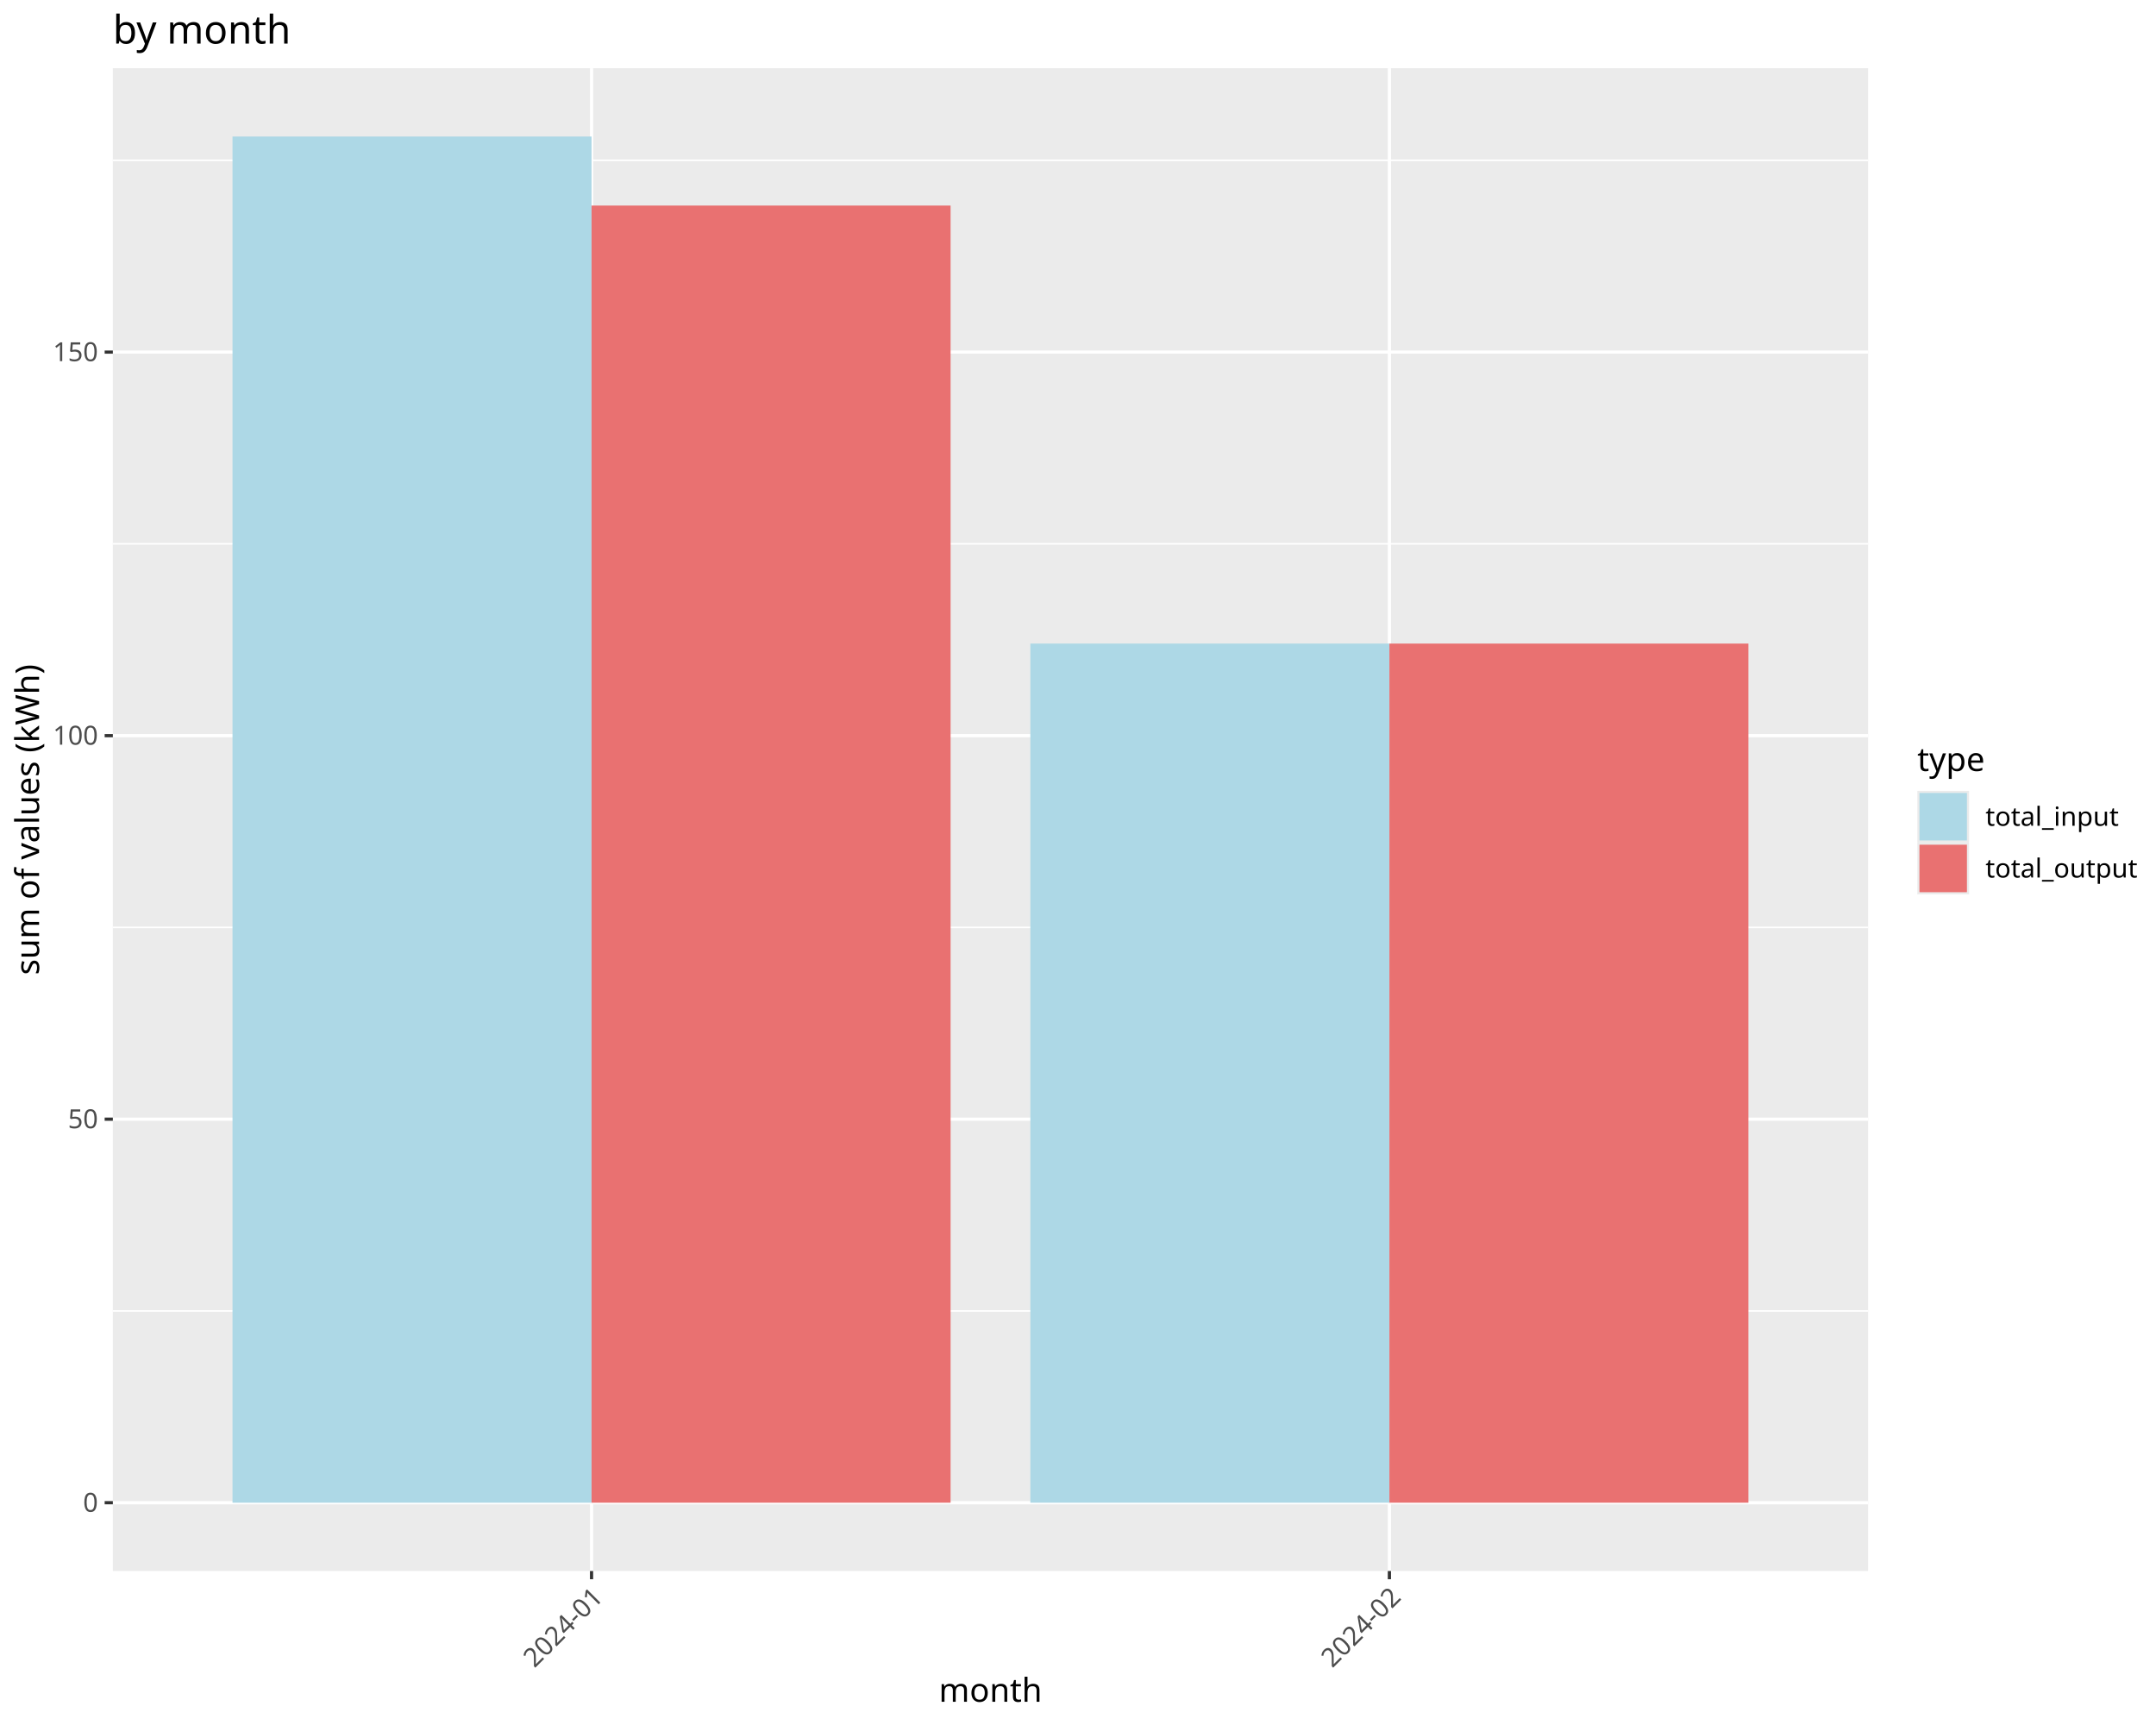
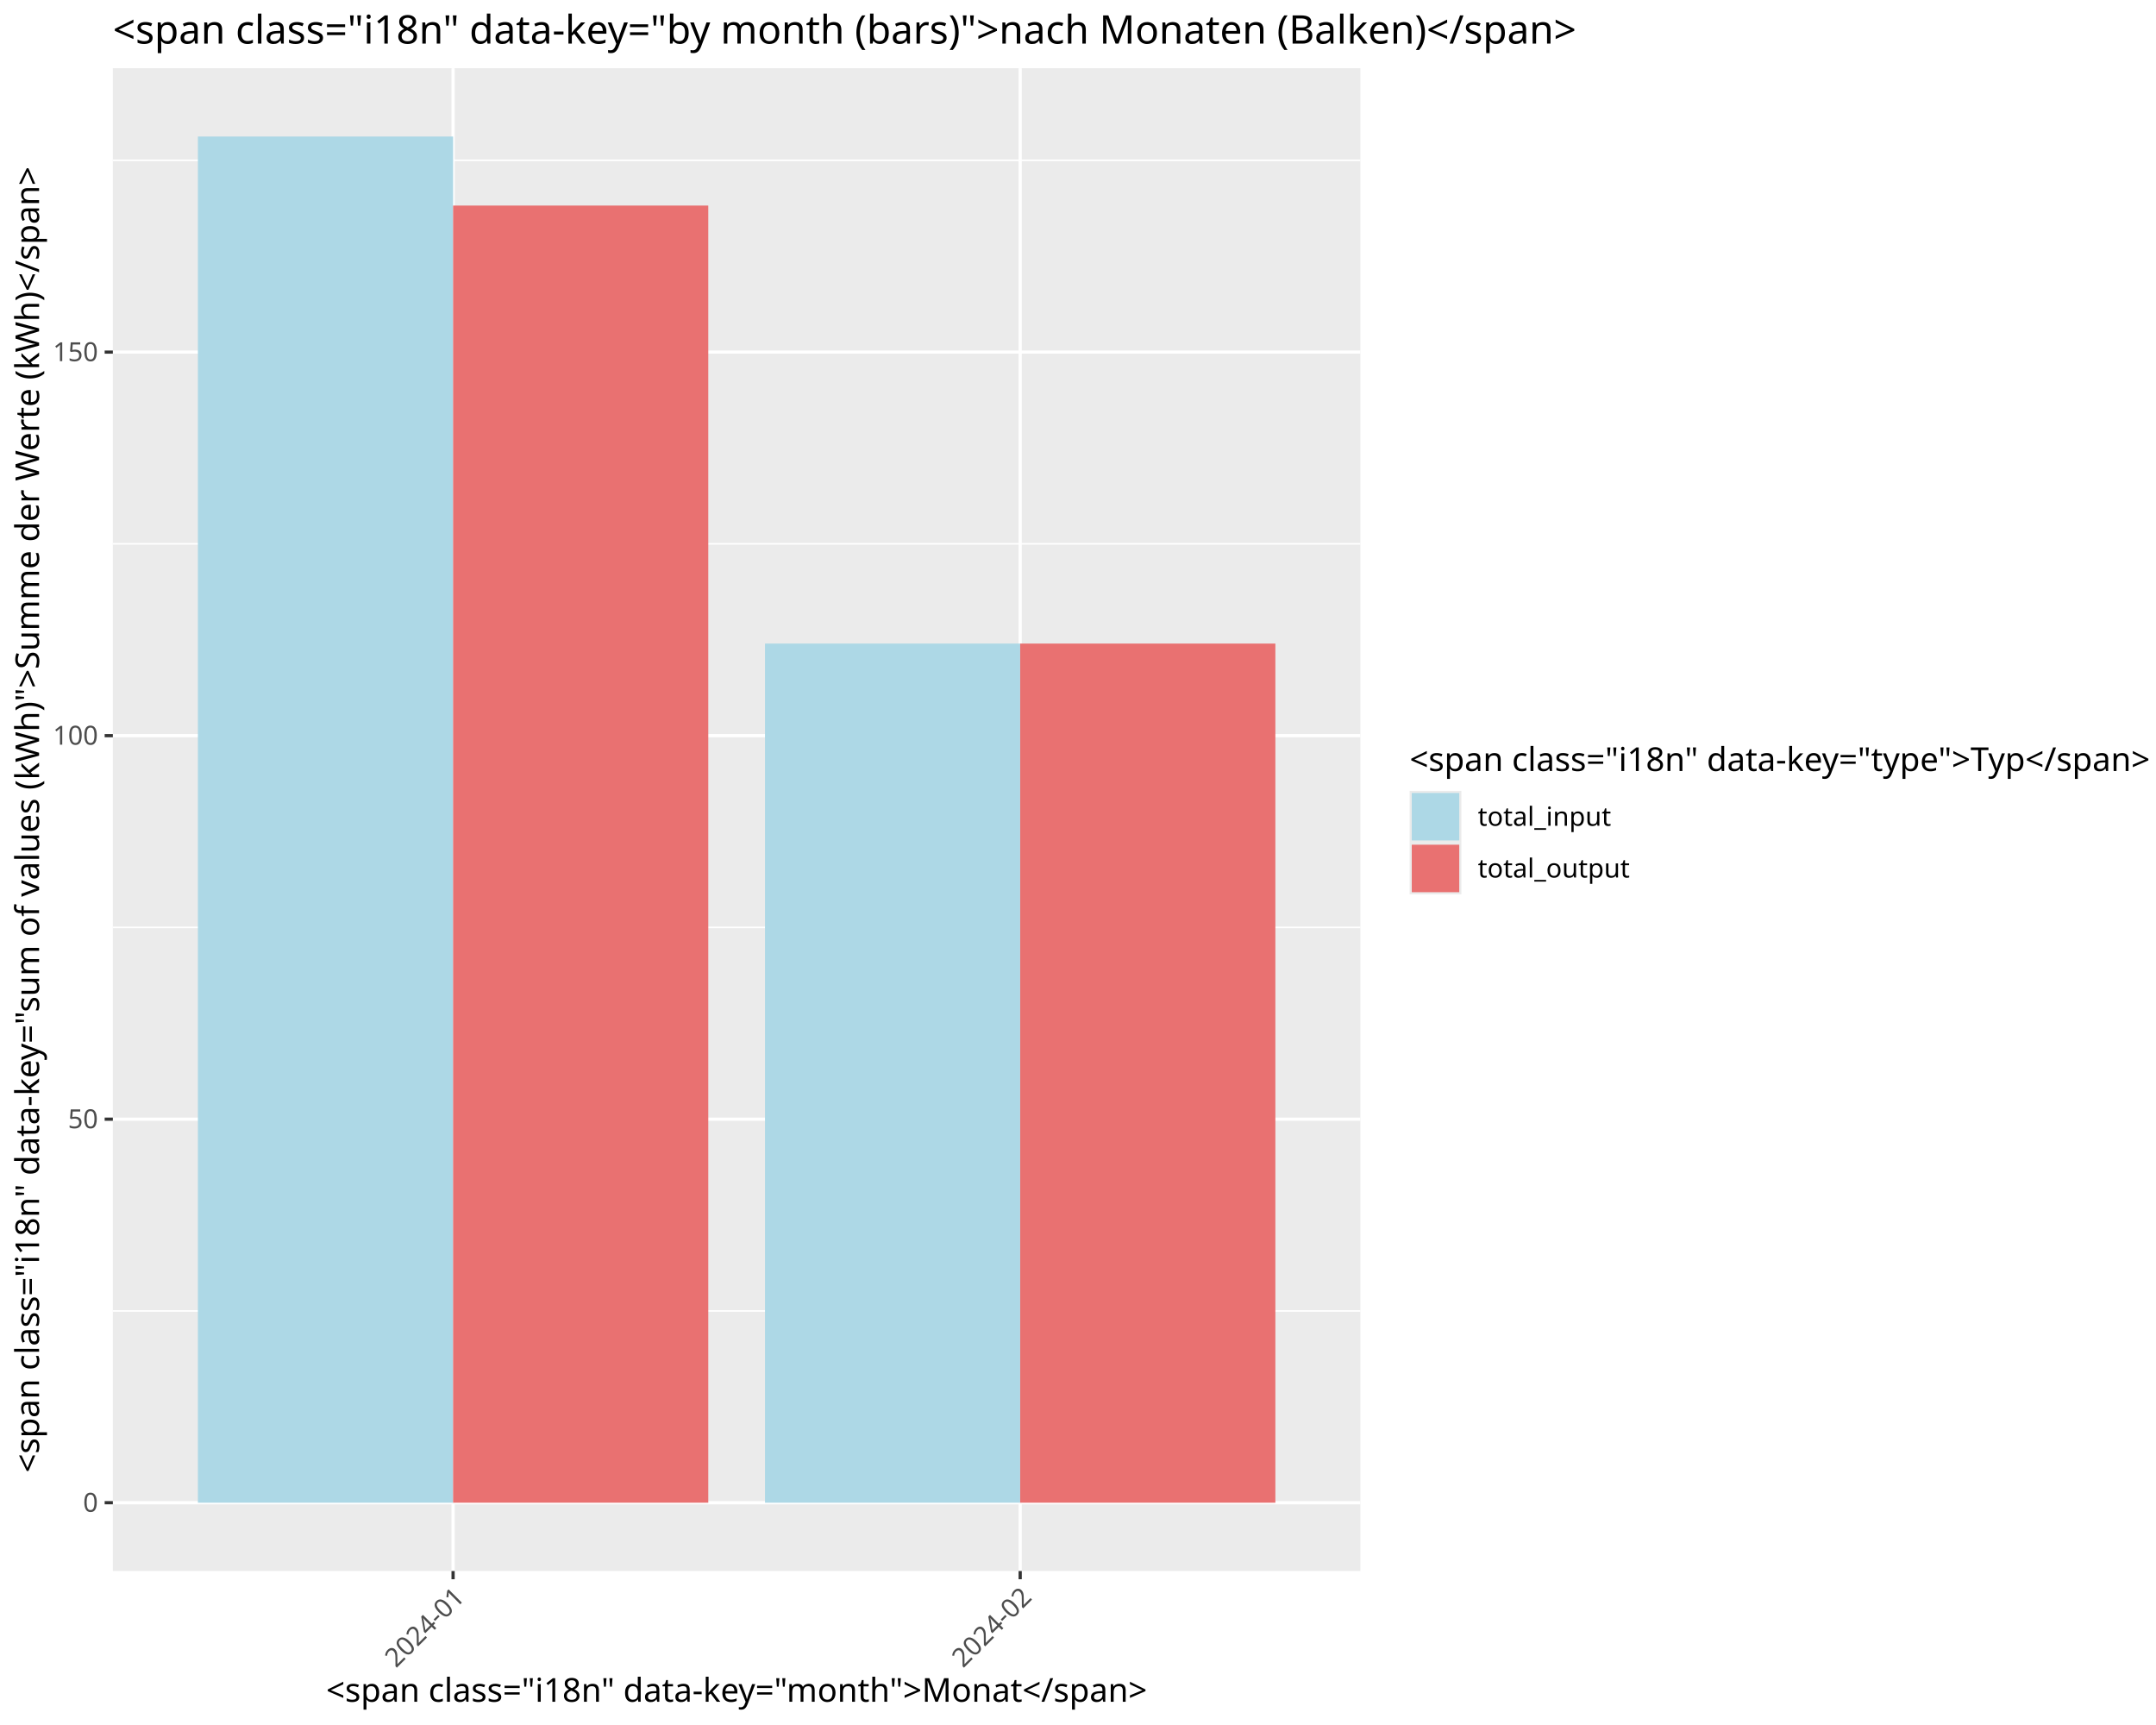
<svg xmlns="http://www.w3.org/2000/svg" class="svglite" data-engine-version="2.0" width="720.00pt" height="576.00pt" viewBox="0 0 720.00 576.00">
  <defs>
    <style type="text/css">
    .svglite line, .svglite polyline, .svglite polygon, .svglite path, .svglite rect, .svglite circle {
      fill: none;
      stroke: #000000;
      stroke-linecap: round;
      stroke-linejoin: round;
      stroke-miterlimit: 10.00;
    }
  </style>
  </defs>
  <rect width="100%" height="100%" style="stroke: none; fill: #FFFFFF;" />
  <defs>
    <clipPath id="cpMC4wMHw3MjAuMDB8MC4wMHw1NzYuMDA=">
      <rect x="0.00" y="0.00" width="720.00" height="576.00" />
    </clipPath>
  </defs>
  <g clip-path="url(#cpMC4wMHw3MjAuMDB8MC4wMHw1NzYuMDA=)">
    <rect x="0.00" y="0.00" width="720.00" height="576.00" style="stroke-width: 1.07; stroke: #FFFFFF; fill: #FFFFFF;" />
  </g>
  <defs>
-     <clipPath id="cpMzcuNjl8NjIzLjg1fDIyLjc4fDUyNC41OA==">
-       <rect x="37.69" y="22.78" width="586.16" height="501.80" />
+     <clipPath id="cpMzcuNjl8NDU0LjMxfDIyLjc4fDUyNC41OA==">
+       <rect x="37.69" y="22.78" width="416.62" height="501.80" />
    </clipPath>
  </defs>
-   <g clip-path="url(#cpMzcuNjl8NjIzLjg1fDIyLjc4fDUyNC41OA==)">
-     <rect x="37.69" y="22.78" width="586.16" height="501.80" style="stroke-width: 1.07; stroke: none; fill: #EBEBEB;" />
-     <polyline points="37.69,437.74 623.85,437.74 " style="stroke-width: 0.53; stroke: #FFFFFF; stroke-linecap: butt;" />
-     <polyline points="37.69,309.67 623.85,309.67 " style="stroke-width: 0.53; stroke: #FFFFFF; stroke-linecap: butt;" />
-     <polyline points="37.69,181.60 623.85,181.60 " style="stroke-width: 0.53; stroke: #FFFFFF; stroke-linecap: butt;" />
-     <polyline points="37.69,53.53 623.85,53.53 " style="stroke-width: 0.53; stroke: #FFFFFF; stroke-linecap: butt;" />
-     <polyline points="37.69,501.77 623.85,501.77 " style="stroke-width: 1.07; stroke: #FFFFFF; stroke-linecap: butt;" />
-     <polyline points="37.69,373.71 623.85,373.71 " style="stroke-width: 1.07; stroke: #FFFFFF; stroke-linecap: butt;" />
-     <polyline points="37.69,245.64 623.85,245.64 " style="stroke-width: 1.07; stroke: #FFFFFF; stroke-linecap: butt;" />
-     <polyline points="37.69,117.57 623.85,117.57 " style="stroke-width: 1.07; stroke: #FFFFFF; stroke-linecap: butt;" />
-     <polyline points="197.55,524.58 197.55,22.78 " style="stroke-width: 1.07; stroke: #FFFFFF; stroke-linecap: butt;" />
-     <polyline points="463.99,524.58 463.99,22.78 " style="stroke-width: 1.07; stroke: #FFFFFF; stroke-linecap: butt;" />
-     <rect x="77.65" y="45.59" width="119.90" height="456.18" style="stroke-width: 1.07; stroke: none; stroke-linecap: butt; stroke-linejoin: miter; fill: #ADD8E6;" />
-     <rect x="197.55" y="68.64" width="119.90" height="433.13" style="stroke-width: 1.07; stroke: none; stroke-linecap: butt; stroke-linejoin: miter; fill: #E97171;" />
-     <rect x="344.09" y="214.90" width="119.90" height="286.87" style="stroke-width: 1.07; stroke: none; stroke-linecap: butt; stroke-linejoin: miter; fill: #ADD8E6;" />
-     <rect x="463.99" y="214.90" width="119.90" height="286.87" style="stroke-width: 1.07; stroke: none; stroke-linecap: butt; stroke-linejoin: miter; fill: #E97171;" />
+   <g clip-path="url(#cpMzcuNjl8NDU0LjMxfDIyLjc4fDUyNC41OA==)">
+     <rect x="37.69" y="22.78" width="416.62" height="501.80" style="stroke-width: 1.07; stroke: none; fill: #EBEBEB;" />
+     <polyline points="37.69,437.74 454.31,437.74 " style="stroke-width: 0.53; stroke: #FFFFFF; stroke-linecap: butt;" />
+     <polyline points="37.69,309.67 454.31,309.67 " style="stroke-width: 0.53; stroke: #FFFFFF; stroke-linecap: butt;" />
+     <polyline points="37.69,181.60 454.31,181.60 " style="stroke-width: 0.53; stroke: #FFFFFF; stroke-linecap: butt;" />
+     <polyline points="37.69,53.53 454.31,53.53 " style="stroke-width: 0.53; stroke: #FFFFFF; stroke-linecap: butt;" />
+     <polyline points="37.69,501.77 454.31,501.77 " style="stroke-width: 1.07; stroke: #FFFFFF; stroke-linecap: butt;" />
+     <polyline points="37.69,373.71 454.31,373.71 " style="stroke-width: 1.07; stroke: #FFFFFF; stroke-linecap: butt;" />
+     <polyline points="37.69,245.64 454.31,245.64 " style="stroke-width: 1.07; stroke: #FFFFFF; stroke-linecap: butt;" />
+     <polyline points="37.69,117.57 454.31,117.57 " style="stroke-width: 1.07; stroke: #FFFFFF; stroke-linecap: butt;" />
+     <polyline points="151.31,524.58 151.31,22.78 " style="stroke-width: 1.07; stroke: #FFFFFF; stroke-linecap: butt;" />
+     <polyline points="340.69,524.58 340.69,22.78 " style="stroke-width: 1.07; stroke: #FFFFFF; stroke-linecap: butt;" />
+     <rect x="66.09" y="45.59" width="85.22" height="456.18" style="stroke-width: 1.07; stroke: none; stroke-linecap: butt; stroke-linejoin: miter; fill: #ADD8E6;" />
+     <rect x="151.31" y="68.64" width="85.22" height="433.13" style="stroke-width: 1.07; stroke: none; stroke-linecap: butt; stroke-linejoin: miter; fill: #E97171;" />
+     <rect x="255.47" y="214.90" width="85.22" height="286.87" style="stroke-width: 1.07; stroke: none; stroke-linecap: butt; stroke-linejoin: miter; fill: #ADD8E6;" />
+     <rect x="340.69" y="214.90" width="85.22" height="286.87" style="stroke-width: 1.07; stroke: none; stroke-linecap: butt; stroke-linejoin: miter; fill: #E97171;" />
  </g>
  <g clip-path="url(#cpMC4wMHw3MjAuMDB8MC4wMHw1NzYuMDA=)">
    <text x="32.76" y="504.80" text-anchor="end" style="font-size: 8.80px; fill: #4D4D4D; font-family: sans;" textLength="4.89px" lengthAdjust="spacingAndGlyphs">0</text>
    <text x="32.76" y="376.73" text-anchor="end" style="font-size: 8.80px; fill: #4D4D4D; font-family: sans;" textLength="9.79px" lengthAdjust="spacingAndGlyphs">50</text>
    <text x="32.76" y="248.66" text-anchor="end" style="font-size: 8.80px; fill: #4D4D4D; font-family: sans;" textLength="14.68px" lengthAdjust="spacingAndGlyphs">100</text>
    <text x="32.76" y="120.60" text-anchor="end" style="font-size: 8.80px; fill: #4D4D4D; font-family: sans;" textLength="14.68px" lengthAdjust="spacingAndGlyphs">150</text>
    <polyline points="34.95,501.77 37.69,501.77 " style="stroke-width: 1.07; stroke: #333333; stroke-linecap: butt;" />
    <polyline points="34.95,373.71 37.69,373.71 " style="stroke-width: 1.07; stroke: #333333; stroke-linecap: butt;" />
    <polyline points="34.95,245.64 37.69,245.64 " style="stroke-width: 1.07; stroke: #333333; stroke-linecap: butt;" />
    <polyline points="34.95,117.57 37.69,117.57 " style="stroke-width: 1.07; stroke: #333333; stroke-linecap: butt;" />
-     <polyline points="197.55,527.32 197.55,524.58 " style="stroke-width: 1.07; stroke: #333333; stroke-linecap: butt;" />
-     <polyline points="463.99,527.32 463.99,524.58 " style="stroke-width: 1.07; stroke: #333333; stroke-linecap: butt;" />
-     <text transform="translate(201.83,533.80) rotate(-45)" text-anchor="end" style="font-size: 8.80px; fill: #4D4D4D; font-family: sans;" textLength="32.30px" lengthAdjust="spacingAndGlyphs">2024-01</text>
-     <text transform="translate(468.27,533.80) rotate(-45)" text-anchor="end" style="font-size: 8.80px; fill: #4D4D4D; font-family: sans;" textLength="32.30px" lengthAdjust="spacingAndGlyphs">2024-02</text>
-     <text x="330.77" y="568.24" text-anchor="middle" style="font-size: 11.00px; font-family: sans;" textLength="30.58px" lengthAdjust="spacingAndGlyphs">month</text>
-     <text transform="translate(13.05,273.68) rotate(-90)" text-anchor="middle" style="font-size: 11.00px; font-family: sans;" textLength="100.27px" lengthAdjust="spacingAndGlyphs">sum of values (kWh)</text>
-     <rect x="634.81" y="243.26" width="79.71" height="60.85" style="stroke-width: 1.07; stroke: none; fill: #FFFFFF;" />
-     <text x="640.29" y="257.45" style="font-size: 11.00px; font-family: sans;" textLength="20.80px" lengthAdjust="spacingAndGlyphs">type</text>
-     <rect x="640.29" y="264.07" width="17.28" height="17.28" style="stroke-width: 1.07; stroke: none; fill: #EBEBEB;" />
-     <rect x="641.00" y="264.78" width="15.86" height="15.86" style="stroke-width: 1.07; stroke: none; stroke-linecap: butt; stroke-linejoin: miter; fill: #ADD8E6;" />
-     <rect x="640.29" y="281.35" width="17.28" height="17.28" style="stroke-width: 1.07; stroke: none; fill: #EBEBEB;" />
-     <rect x="641.00" y="282.06" width="15.86" height="15.86" style="stroke-width: 1.07; stroke: none; stroke-linecap: butt; stroke-linejoin: miter; fill: #E97171;" />
-     <text x="663.05" y="275.74" style="font-size: 8.80px; font-family: sans;" textLength="40.61px" lengthAdjust="spacingAndGlyphs">total_input</text>
-     <text x="663.05" y="293.02" style="font-size: 8.80px; font-family: sans;" textLength="45.99px" lengthAdjust="spacingAndGlyphs">total_output</text>
-     <text x="37.69" y="14.56" style="font-size: 13.20px; font-family: sans;" textLength="54.31px" lengthAdjust="spacingAndGlyphs">by month</text>
+     <polyline points="151.31,527.32 151.31,524.58 " style="stroke-width: 1.07; stroke: #333333; stroke-linecap: butt;" />
+     <polyline points="340.69,527.32 340.69,524.58 " style="stroke-width: 1.07; stroke: #333333; stroke-linecap: butt;" />
+     <text transform="translate(155.59,533.80) rotate(-45)" text-anchor="end" style="font-size: 8.80px; fill: #4D4D4D; font-family: sans;" textLength="32.30px" lengthAdjust="spacingAndGlyphs">2024-01</text>
+     <text transform="translate(344.97,533.80) rotate(-45)" text-anchor="end" style="font-size: 8.80px; fill: #4D4D4D; font-family: sans;" textLength="32.30px" lengthAdjust="spacingAndGlyphs">2024-02</text>
+     <text x="246.00" y="568.24" text-anchor="middle" style="font-size: 11.00px; font-family: sans;" textLength="260.31px" lengthAdjust="spacingAndGlyphs">&lt;span class="i18n" data-key="month"&gt;Monat&lt;/span&gt;</text>
+     <text transform="translate(13.05,273.68) rotate(-90)" text-anchor="middle" style="font-size: 11.00px; font-family: sans;" textLength="421.07px" lengthAdjust="spacingAndGlyphs">&lt;span class="i18n" data-key="sum of values (kWh)"&gt;Summe der Werte (kWh)&lt;/span&gt;</text>
+     <rect x="465.27" y="243.26" width="249.25" height="60.85" style="stroke-width: 1.07; stroke: none; fill: #FFFFFF;" />
+     <text x="470.75" y="257.45" style="font-size: 11.00px; font-family: sans;" textLength="238.29px" lengthAdjust="spacingAndGlyphs">&lt;span class="i18n" data-key="type"&gt;Typ&lt;/span&gt;</text>
+     <rect x="470.75" y="264.07" width="17.28" height="17.28" style="stroke-width: 1.07; stroke: none; fill: #EBEBEB;" />
+     <rect x="471.46" y="264.78" width="15.86" height="15.86" style="stroke-width: 1.07; stroke: none; stroke-linecap: butt; stroke-linejoin: miter; fill: #ADD8E6;" />
+     <rect x="470.75" y="281.35" width="17.28" height="17.28" style="stroke-width: 1.07; stroke: none; fill: #EBEBEB;" />
+     <rect x="471.46" y="282.06" width="15.86" height="15.86" style="stroke-width: 1.07; stroke: none; stroke-linecap: butt; stroke-linejoin: miter; fill: #E97171;" />
+     <text x="493.51" y="275.74" style="font-size: 8.80px; font-family: sans;" textLength="40.61px" lengthAdjust="spacingAndGlyphs">total_input</text>
+     <text x="493.51" y="293.02" style="font-size: 8.80px; font-family: sans;" textLength="45.99px" lengthAdjust="spacingAndGlyphs">total_output</text>
+     <text x="37.69" y="14.56" style="font-size: 13.20px; font-family: sans;" textLength="467.94px" lengthAdjust="spacingAndGlyphs">&lt;span class="i18n" data-key="by month (bars)"&gt;nach Monaten (Balken)&lt;/span&gt;</text>
  </g>
</svg>
